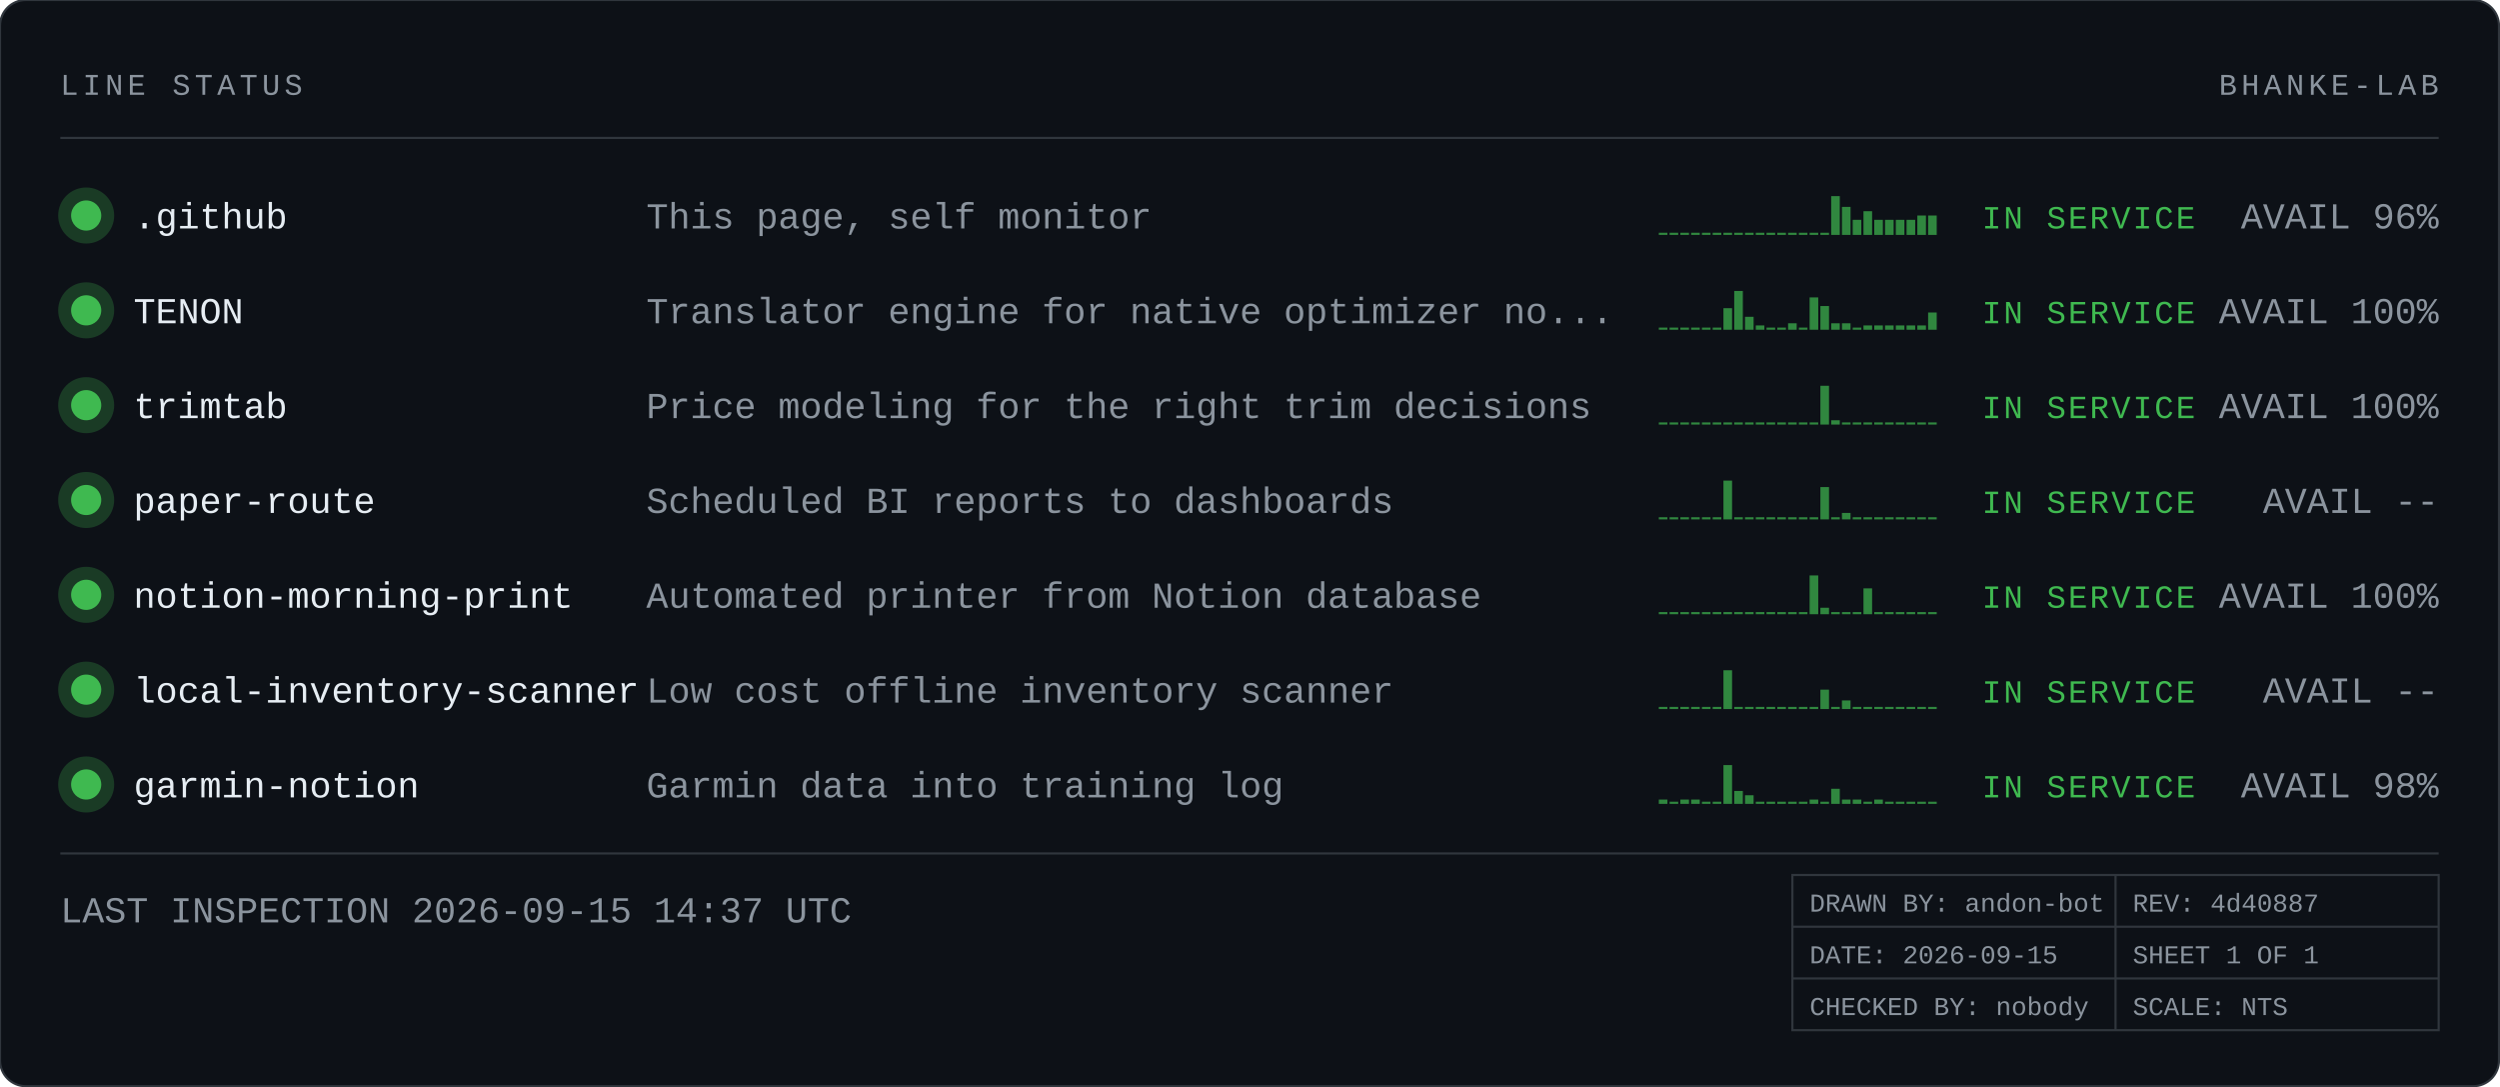
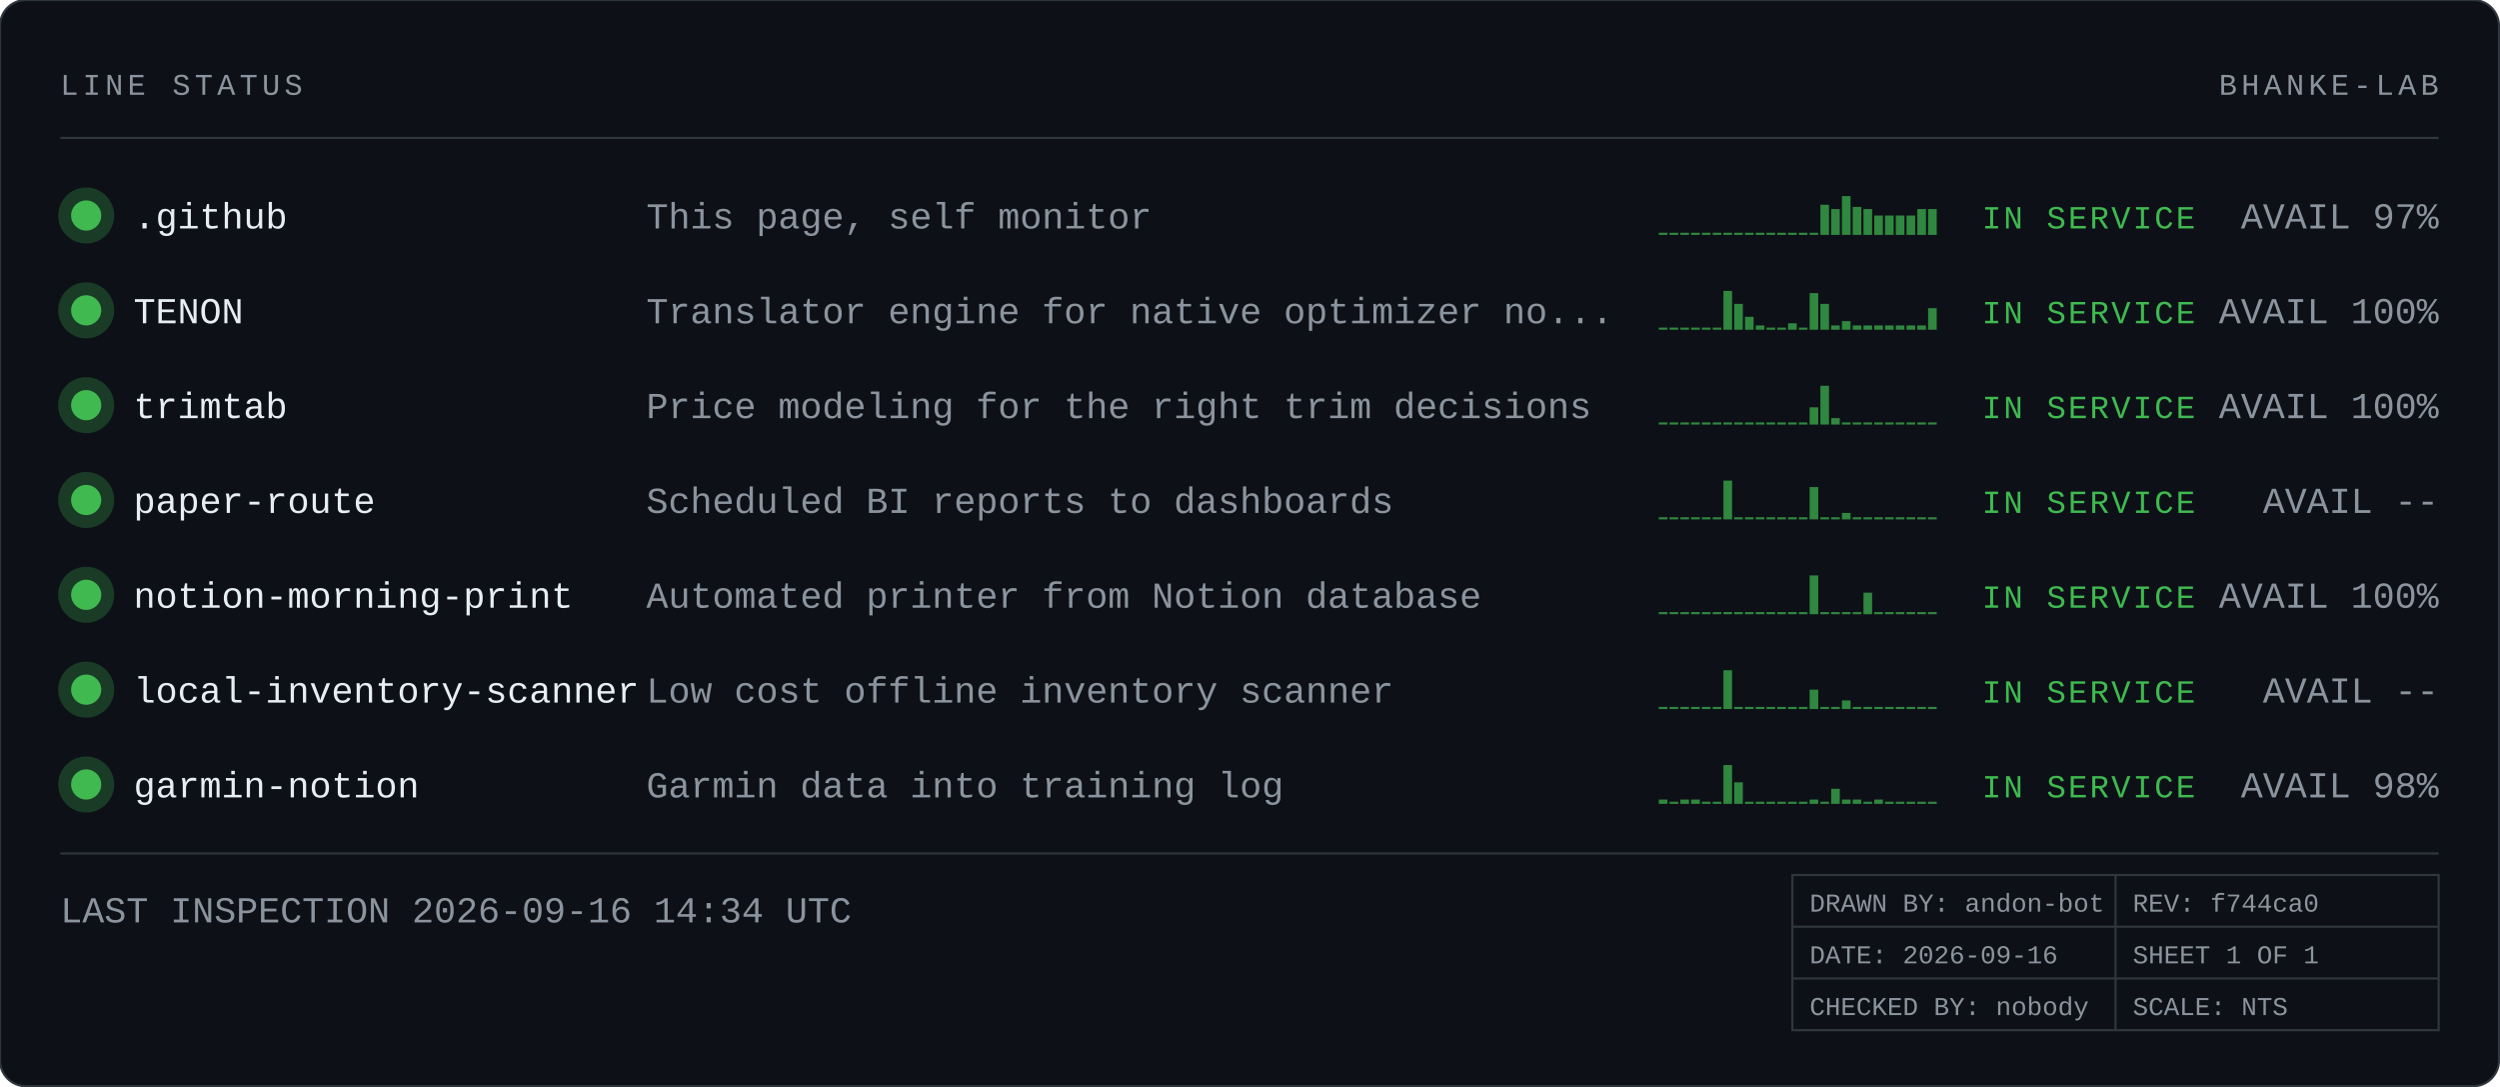
<svg xmlns="http://www.w3.org/2000/svg" width="1160" height="504" viewBox="0 0 1160 504" role="img" aria-label="Andon board">
  <style>
text { font-family: Consolas, 'Courier New', monospace; font-size: 17px; }
.hd { fill: #8b949e; font-size: 14px; letter-spacing: 2px; }
.name { fill: #e6edf3; }
.dim { fill: #8b949e; }
.st { font-size: 15px; letter-spacing: 1px; }
.tb { fill: #8b949e; font-size: 12px; }
</style>
  <rect x="0" y="0" width="1160" height="504" rx="12" fill="#0d1117" stroke="#30363d" />
  <text x="28" y="44" class="hd">LINE STATUS</text>
  <text x="1132" y="44" class="hd" text-anchor="end">BHANKE-LAB</text>
  <line x1="28" y1="64" x2="1132" y2="64" stroke="#30363d" />
  <circle cx="40" cy="100" r="13" fill="#3fb950" opacity="0.25" />
  <circle cx="40" cy="100" r="7" fill="#3fb950" />
  <text x="62" y="106" class="name">.github</text>
  <text x="300" y="106" class="dim">This page, self monitor</text>
  <rect x="770" y="108" width="4" height="1" fill="#3fb950" opacity="0.7" />
  <rect x="775" y="108" width="4" height="1" fill="#3fb950" opacity="0.7" />
  <rect x="780" y="108" width="4" height="1" fill="#3fb950" opacity="0.7" />
  <rect x="785" y="108" width="4" height="1" fill="#3fb950" opacity="0.7" />
  <rect x="790" y="108" width="4" height="1" fill="#3fb950" opacity="0.7" />
  <rect x="795" y="108" width="4" height="1" fill="#3fb950" opacity="0.7" />
  <rect x="800" y="108" width="4" height="1" fill="#3fb950" opacity="0.7" />
  <rect x="805" y="108" width="4" height="1" fill="#3fb950" opacity="0.7" />
  <rect x="810" y="108" width="4" height="1" fill="#3fb950" opacity="0.7" />
  <rect x="815" y="108" width="4" height="1" fill="#3fb950" opacity="0.7" />
  <rect x="820" y="108" width="4" height="1" fill="#3fb950" opacity="0.7" />
  <rect x="825" y="108" width="4" height="1" fill="#3fb950" opacity="0.7" />
  <rect x="830" y="108" width="4" height="1" fill="#3fb950" opacity="0.7" />
  <rect x="835" y="108" width="4" height="1" fill="#3fb950" opacity="0.7" />
  <rect x="840" y="108" width="4" height="1" fill="#3fb950" opacity="0.7" />
-   <rect x="845" y="108" width="4" height="1" fill="#3fb950" opacity="0.7" />
-   <rect x="850" y="91" width="4" height="18" fill="#3fb950" opacity="0.7" />
-   <rect x="855" y="96" width="4" height="13" fill="#3fb950" opacity="0.7" />
-   <rect x="860" y="102" width="4" height="7" fill="#3fb950" opacity="0.7" />
-   <rect x="865" y="98" width="4" height="11" fill="#3fb950" opacity="0.7" />
-   <rect x="870" y="102" width="4" height="7" fill="#3fb950" opacity="0.7" />
-   <rect x="875" y="102" width="4" height="7" fill="#3fb950" opacity="0.7" />
-   <rect x="880" y="102" width="4" height="7" fill="#3fb950" opacity="0.7" />
-   <rect x="885" y="102" width="4" height="7" fill="#3fb950" opacity="0.7" />
-   <rect x="890" y="100" width="4" height="9" fill="#3fb950" opacity="0.7" />
-   <rect x="895" y="100" width="4" height="9" fill="#3fb950" opacity="0.7" />
+   <rect x="845" y="95" width="4" height="14" fill="#3fb950" opacity="0.7" />
+   <rect x="850" y="97" width="4" height="12" fill="#3fb950" opacity="0.7" />
+   <rect x="855" y="91" width="4" height="18" fill="#3fb950" opacity="0.7" />
+   <rect x="860" y="96" width="4" height="13" fill="#3fb950" opacity="0.7" />
+   <rect x="865" y="97" width="4" height="12" fill="#3fb950" opacity="0.7" />
+   <rect x="870" y="100" width="4" height="9" fill="#3fb950" opacity="0.7" />
+   <rect x="875" y="100" width="4" height="9" fill="#3fb950" opacity="0.7" />
+   <rect x="880" y="100" width="4" height="9" fill="#3fb950" opacity="0.7" />
+   <rect x="885" y="100" width="4" height="9" fill="#3fb950" opacity="0.7" />
+   <rect x="890" y="97" width="4" height="12" fill="#3fb950" opacity="0.7" />
+   <rect x="895" y="97" width="4" height="12" fill="#3fb950" opacity="0.7" />
  <text x="920" y="106" class="st" fill="#3fb950">IN SERVICE</text>
-   <text x="1132" y="106" class="dim" text-anchor="end">AVAIL 96%</text>
+   <text x="1132" y="106" class="dim" text-anchor="end">AVAIL 97%</text>
  <circle cx="40" cy="144" r="13" fill="#3fb950" opacity="0.25" />
  <circle cx="40" cy="144" r="7" fill="#3fb950" />
  <text x="62" y="150" class="name">TENON</text>
  <text x="300" y="150" class="dim">Translator engine for native optimizer no...</text>
  <rect x="770" y="152" width="4" height="1" fill="#3fb950" opacity="0.7" />
  <rect x="775" y="152" width="4" height="1" fill="#3fb950" opacity="0.7" />
  <rect x="780" y="152" width="4" height="1" fill="#3fb950" opacity="0.7" />
  <rect x="785" y="152" width="4" height="1" fill="#3fb950" opacity="0.7" />
  <rect x="790" y="152" width="4" height="1" fill="#3fb950" opacity="0.7" />
  <rect x="795" y="152" width="4" height="1" fill="#3fb950" opacity="0.7" />
-   <rect x="800" y="143" width="4" height="10" fill="#3fb950" opacity="0.7" />
-   <rect x="805" y="135" width="4" height="18" fill="#3fb950" opacity="0.7" />
+   <rect x="800" y="135" width="4" height="18" fill="#3fb950" opacity="0.7" />
+   <rect x="805" y="141" width="4" height="12" fill="#3fb950" opacity="0.7" />
  <rect x="810" y="147" width="4" height="6" fill="#3fb950" opacity="0.7" />
  <rect x="815" y="151" width="4" height="2" fill="#3fb950" opacity="0.7" />
  <rect x="820" y="152" width="4" height="1" fill="#3fb950" opacity="0.7" />
  <rect x="825" y="152" width="4" height="1" fill="#3fb950" opacity="0.7" />
  <rect x="830" y="150" width="4" height="3" fill="#3fb950" opacity="0.7" />
  <rect x="835" y="152" width="4" height="1" fill="#3fb950" opacity="0.7" />
-   <rect x="840" y="138" width="4" height="15" fill="#3fb950" opacity="0.7" />
-   <rect x="845" y="142" width="4" height="11" fill="#3fb950" opacity="0.7" />
-   <rect x="850" y="150" width="4" height="3" fill="#3fb950" opacity="0.7" />
-   <rect x="855" y="150" width="4" height="3" fill="#3fb950" opacity="0.7" />
-   <rect x="860" y="152" width="4" height="1" fill="#3fb950" opacity="0.7" />
+   <rect x="840" y="136" width="4" height="17" fill="#3fb950" opacity="0.7" />
+   <rect x="845" y="141" width="4" height="12" fill="#3fb950" opacity="0.7" />
+   <rect x="850" y="151" width="4" height="2" fill="#3fb950" opacity="0.7" />
+   <rect x="855" y="149" width="4" height="4" fill="#3fb950" opacity="0.7" />
+   <rect x="860" y="151" width="4" height="2" fill="#3fb950" opacity="0.7" />
  <rect x="865" y="151" width="4" height="2" fill="#3fb950" opacity="0.7" />
  <rect x="870" y="151" width="4" height="2" fill="#3fb950" opacity="0.7" />
  <rect x="875" y="151" width="4" height="2" fill="#3fb950" opacity="0.7" />
  <rect x="880" y="151" width="4" height="2" fill="#3fb950" opacity="0.7" />
  <rect x="885" y="151" width="4" height="2" fill="#3fb950" opacity="0.7" />
  <rect x="890" y="151" width="4" height="2" fill="#3fb950" opacity="0.7" />
-   <rect x="895" y="145" width="4" height="8" fill="#3fb950" opacity="0.7" />
+   <rect x="895" y="143" width="4" height="10" fill="#3fb950" opacity="0.7" />
  <text x="920" y="150" class="st" fill="#3fb950">IN SERVICE</text>
  <text x="1132" y="150" class="dim" text-anchor="end">AVAIL 100%</text>
  <circle cx="40" cy="188" r="13" fill="#3fb950" opacity="0.25" />
  <circle cx="40" cy="188" r="7" fill="#3fb950" />
  <text x="62" y="194" class="name">trimtab</text>
  <text x="300" y="194" class="dim">Price modeling for the right trim decisions</text>
  <rect x="770" y="196" width="4" height="1" fill="#3fb950" opacity="0.7" />
  <rect x="775" y="196" width="4" height="1" fill="#3fb950" opacity="0.7" />
  <rect x="780" y="196" width="4" height="1" fill="#3fb950" opacity="0.7" />
  <rect x="785" y="196" width="4" height="1" fill="#3fb950" opacity="0.7" />
  <rect x="790" y="196" width="4" height="1" fill="#3fb950" opacity="0.7" />
  <rect x="795" y="196" width="4" height="1" fill="#3fb950" opacity="0.7" />
  <rect x="800" y="196" width="4" height="1" fill="#3fb950" opacity="0.7" />
  <rect x="805" y="196" width="4" height="1" fill="#3fb950" opacity="0.7" />
  <rect x="810" y="196" width="4" height="1" fill="#3fb950" opacity="0.7" />
  <rect x="815" y="196" width="4" height="1" fill="#3fb950" opacity="0.7" />
  <rect x="820" y="196" width="4" height="1" fill="#3fb950" opacity="0.7" />
  <rect x="825" y="196" width="4" height="1" fill="#3fb950" opacity="0.7" />
  <rect x="830" y="196" width="4" height="1" fill="#3fb950" opacity="0.7" />
  <rect x="835" y="196" width="4" height="1" fill="#3fb950" opacity="0.7" />
-   <rect x="840" y="196" width="4" height="1" fill="#3fb950" opacity="0.7" />
+   <rect x="840" y="189" width="4" height="8" fill="#3fb950" opacity="0.7" />
  <rect x="845" y="179" width="4" height="18" fill="#3fb950" opacity="0.7" />
-   <rect x="850" y="195" width="4" height="2" fill="#3fb950" opacity="0.7" />
+   <rect x="850" y="194" width="4" height="3" fill="#3fb950" opacity="0.7" />
  <rect x="855" y="196" width="4" height="1" fill="#3fb950" opacity="0.7" />
  <rect x="860" y="196" width="4" height="1" fill="#3fb950" opacity="0.7" />
  <rect x="865" y="196" width="4" height="1" fill="#3fb950" opacity="0.7" />
  <rect x="870" y="196" width="4" height="1" fill="#3fb950" opacity="0.7" />
  <rect x="875" y="196" width="4" height="1" fill="#3fb950" opacity="0.7" />
  <rect x="880" y="196" width="4" height="1" fill="#3fb950" opacity="0.7" />
  <rect x="885" y="196" width="4" height="1" fill="#3fb950" opacity="0.7" />
  <rect x="890" y="196" width="4" height="1" fill="#3fb950" opacity="0.7" />
  <rect x="895" y="196" width="4" height="1" fill="#3fb950" opacity="0.7" />
  <text x="920" y="194" class="st" fill="#3fb950">IN SERVICE</text>
  <text x="1132" y="194" class="dim" text-anchor="end">AVAIL 100%</text>
  <circle cx="40" cy="232" r="13" fill="#3fb950" opacity="0.25" />
  <circle cx="40" cy="232" r="7" fill="#3fb950" />
  <text x="62" y="238" class="name">paper-route</text>
  <text x="300" y="238" class="dim">Scheduled BI reports to dashboards</text>
  <rect x="770" y="240" width="4" height="1" fill="#3fb950" opacity="0.7" />
  <rect x="775" y="240" width="4" height="1" fill="#3fb950" opacity="0.7" />
  <rect x="780" y="240" width="4" height="1" fill="#3fb950" opacity="0.7" />
  <rect x="785" y="240" width="4" height="1" fill="#3fb950" opacity="0.7" />
  <rect x="790" y="240" width="4" height="1" fill="#3fb950" opacity="0.7" />
  <rect x="795" y="240" width="4" height="1" fill="#3fb950" opacity="0.7" />
  <rect x="800" y="223" width="4" height="18" fill="#3fb950" opacity="0.7" />
  <rect x="805" y="240" width="4" height="1" fill="#3fb950" opacity="0.7" />
  <rect x="810" y="240" width="4" height="1" fill="#3fb950" opacity="0.7" />
  <rect x="815" y="240" width="4" height="1" fill="#3fb950" opacity="0.7" />
  <rect x="820" y="240" width="4" height="1" fill="#3fb950" opacity="0.7" />
  <rect x="825" y="240" width="4" height="1" fill="#3fb950" opacity="0.7" />
  <rect x="830" y="240" width="4" height="1" fill="#3fb950" opacity="0.7" />
  <rect x="835" y="240" width="4" height="1" fill="#3fb950" opacity="0.7" />
-   <rect x="840" y="240" width="4" height="1" fill="#3fb950" opacity="0.7" />
-   <rect x="845" y="226" width="4" height="15" fill="#3fb950" opacity="0.7" />
+   <rect x="840" y="226" width="4" height="15" fill="#3fb950" opacity="0.7" />
+   <rect x="845" y="240" width="4" height="1" fill="#3fb950" opacity="0.7" />
  <rect x="850" y="240" width="4" height="1" fill="#3fb950" opacity="0.7" />
  <rect x="855" y="238" width="4" height="3" fill="#3fb950" opacity="0.7" />
  <rect x="860" y="240" width="4" height="1" fill="#3fb950" opacity="0.7" />
  <rect x="865" y="240" width="4" height="1" fill="#3fb950" opacity="0.7" />
  <rect x="870" y="240" width="4" height="1" fill="#3fb950" opacity="0.7" />
  <rect x="875" y="240" width="4" height="1" fill="#3fb950" opacity="0.7" />
  <rect x="880" y="240" width="4" height="1" fill="#3fb950" opacity="0.7" />
  <rect x="885" y="240" width="4" height="1" fill="#3fb950" opacity="0.7" />
  <rect x="890" y="240" width="4" height="1" fill="#3fb950" opacity="0.7" />
  <rect x="895" y="240" width="4" height="1" fill="#3fb950" opacity="0.7" />
  <text x="920" y="238" class="st" fill="#3fb950">IN SERVICE</text>
  <text x="1132" y="238" class="dim" text-anchor="end">AVAIL --</text>
  <circle cx="40" cy="276" r="13" fill="#3fb950" opacity="0.25" />
  <circle cx="40" cy="276" r="7" fill="#3fb950" />
  <text x="62" y="282" class="name">notion-morning-print</text>
  <text x="300" y="282" class="dim">Automated printer from Notion database</text>
  <rect x="770" y="284" width="4" height="1" fill="#3fb950" opacity="0.7" />
  <rect x="775" y="284" width="4" height="1" fill="#3fb950" opacity="0.7" />
  <rect x="780" y="284" width="4" height="1" fill="#3fb950" opacity="0.7" />
  <rect x="785" y="284" width="4" height="1" fill="#3fb950" opacity="0.7" />
  <rect x="790" y="284" width="4" height="1" fill="#3fb950" opacity="0.7" />
  <rect x="795" y="284" width="4" height="1" fill="#3fb950" opacity="0.7" />
  <rect x="800" y="284" width="4" height="1" fill="#3fb950" opacity="0.7" />
  <rect x="805" y="284" width="4" height="1" fill="#3fb950" opacity="0.7" />
  <rect x="810" y="284" width="4" height="1" fill="#3fb950" opacity="0.7" />
  <rect x="815" y="284" width="4" height="1" fill="#3fb950" opacity="0.7" />
  <rect x="820" y="284" width="4" height="1" fill="#3fb950" opacity="0.7" />
  <rect x="825" y="284" width="4" height="1" fill="#3fb950" opacity="0.7" />
  <rect x="830" y="284" width="4" height="1" fill="#3fb950" opacity="0.7" />
  <rect x="835" y="284" width="4" height="1" fill="#3fb950" opacity="0.7" />
  <rect x="840" y="267" width="4" height="18" fill="#3fb950" opacity="0.7" />
-   <rect x="845" y="282" width="4" height="3" fill="#3fb950" opacity="0.7" />
+   <rect x="845" y="284" width="4" height="1" fill="#3fb950" opacity="0.7" />
  <rect x="850" y="284" width="4" height="1" fill="#3fb950" opacity="0.7" />
  <rect x="855" y="284" width="4" height="1" fill="#3fb950" opacity="0.7" />
  <rect x="860" y="284" width="4" height="1" fill="#3fb950" opacity="0.7" />
-   <rect x="865" y="273" width="4" height="12" fill="#3fb950" opacity="0.7" />
+   <rect x="865" y="275" width="4" height="10" fill="#3fb950" opacity="0.7" />
  <rect x="870" y="284" width="4" height="1" fill="#3fb950" opacity="0.7" />
  <rect x="875" y="284" width="4" height="1" fill="#3fb950" opacity="0.7" />
  <rect x="880" y="284" width="4" height="1" fill="#3fb950" opacity="0.7" />
  <rect x="885" y="284" width="4" height="1" fill="#3fb950" opacity="0.7" />
  <rect x="890" y="284" width="4" height="1" fill="#3fb950" opacity="0.7" />
  <rect x="895" y="284" width="4" height="1" fill="#3fb950" opacity="0.7" />
  <text x="920" y="282" class="st" fill="#3fb950">IN SERVICE</text>
  <text x="1132" y="282" class="dim" text-anchor="end">AVAIL 100%</text>
  <circle cx="40" cy="320" r="13" fill="#3fb950" opacity="0.25" />
  <circle cx="40" cy="320" r="7" fill="#3fb950" />
  <text x="62" y="326" class="name">local-inventory-scanner</text>
  <text x="300" y="326" class="dim">Low cost offline inventory scanner</text>
  <rect x="770" y="328" width="4" height="1" fill="#3fb950" opacity="0.7" />
  <rect x="775" y="328" width="4" height="1" fill="#3fb950" opacity="0.7" />
  <rect x="780" y="328" width="4" height="1" fill="#3fb950" opacity="0.7" />
  <rect x="785" y="328" width="4" height="1" fill="#3fb950" opacity="0.7" />
  <rect x="790" y="328" width="4" height="1" fill="#3fb950" opacity="0.7" />
  <rect x="795" y="328" width="4" height="1" fill="#3fb950" opacity="0.7" />
  <rect x="800" y="311" width="4" height="18" fill="#3fb950" opacity="0.7" />
  <rect x="805" y="328" width="4" height="1" fill="#3fb950" opacity="0.7" />
  <rect x="810" y="328" width="4" height="1" fill="#3fb950" opacity="0.7" />
  <rect x="815" y="328" width="4" height="1" fill="#3fb950" opacity="0.7" />
  <rect x="820" y="328" width="4" height="1" fill="#3fb950" opacity="0.7" />
  <rect x="825" y="328" width="4" height="1" fill="#3fb950" opacity="0.7" />
  <rect x="830" y="328" width="4" height="1" fill="#3fb950" opacity="0.7" />
  <rect x="835" y="328" width="4" height="1" fill="#3fb950" opacity="0.7" />
-   <rect x="840" y="328" width="4" height="1" fill="#3fb950" opacity="0.7" />
-   <rect x="845" y="320" width="4" height="9" fill="#3fb950" opacity="0.7" />
+   <rect x="840" y="320" width="4" height="9" fill="#3fb950" opacity="0.7" />
+   <rect x="845" y="328" width="4" height="1" fill="#3fb950" opacity="0.7" />
  <rect x="850" y="328" width="4" height="1" fill="#3fb950" opacity="0.7" />
  <rect x="855" y="325" width="4" height="4" fill="#3fb950" opacity="0.7" />
  <rect x="860" y="328" width="4" height="1" fill="#3fb950" opacity="0.7" />
  <rect x="865" y="328" width="4" height="1" fill="#3fb950" opacity="0.7" />
  <rect x="870" y="328" width="4" height="1" fill="#3fb950" opacity="0.7" />
  <rect x="875" y="328" width="4" height="1" fill="#3fb950" opacity="0.7" />
  <rect x="880" y="328" width="4" height="1" fill="#3fb950" opacity="0.7" />
  <rect x="885" y="328" width="4" height="1" fill="#3fb950" opacity="0.7" />
  <rect x="890" y="328" width="4" height="1" fill="#3fb950" opacity="0.7" />
  <rect x="895" y="328" width="4" height="1" fill="#3fb950" opacity="0.7" />
  <text x="920" y="326" class="st" fill="#3fb950">IN SERVICE</text>
  <text x="1132" y="326" class="dim" text-anchor="end">AVAIL --</text>
  <circle cx="40" cy="364" r="13" fill="#3fb950" opacity="0.25" />
  <circle cx="40" cy="364" r="7" fill="#3fb950" />
  <text x="62" y="370" class="name">garmin-notion</text>
  <text x="300" y="370" class="dim">Garmin data into training log</text>
  <rect x="770" y="371" width="4" height="2" fill="#3fb950" opacity="0.7" />
  <rect x="775" y="372" width="4" height="1" fill="#3fb950" opacity="0.7" />
  <rect x="780" y="371" width="4" height="2" fill="#3fb950" opacity="0.7" />
  <rect x="785" y="371" width="4" height="2" fill="#3fb950" opacity="0.7" />
  <rect x="790" y="372" width="4" height="1" fill="#3fb950" opacity="0.7" />
  <rect x="795" y="372" width="4" height="1" fill="#3fb950" opacity="0.7" />
  <rect x="800" y="355" width="4" height="18" fill="#3fb950" opacity="0.7" />
-   <rect x="805" y="367" width="4" height="6" fill="#3fb950" opacity="0.7" />
-   <rect x="810" y="369" width="4" height="4" fill="#3fb950" opacity="0.7" />
+   <rect x="805" y="363" width="4" height="10" fill="#3fb950" opacity="0.7" />
+   <rect x="810" y="372" width="4" height="1" fill="#3fb950" opacity="0.7" />
  <rect x="815" y="372" width="4" height="1" fill="#3fb950" opacity="0.7" />
  <rect x="820" y="372" width="4" height="1" fill="#3fb950" opacity="0.7" />
  <rect x="825" y="372" width="4" height="1" fill="#3fb950" opacity="0.7" />
  <rect x="830" y="372" width="4" height="1" fill="#3fb950" opacity="0.7" />
  <rect x="835" y="372" width="4" height="1" fill="#3fb950" opacity="0.7" />
  <rect x="840" y="371" width="4" height="2" fill="#3fb950" opacity="0.7" />
  <rect x="845" y="372" width="4" height="1" fill="#3fb950" opacity="0.7" />
  <rect x="850" y="366" width="4" height="7" fill="#3fb950" opacity="0.7" />
  <rect x="855" y="371" width="4" height="2" fill="#3fb950" opacity="0.7" />
  <rect x="860" y="371" width="4" height="2" fill="#3fb950" opacity="0.7" />
  <rect x="865" y="372" width="4" height="1" fill="#3fb950" opacity="0.7" />
  <rect x="870" y="371" width="4" height="2" fill="#3fb950" opacity="0.7" />
  <rect x="875" y="372" width="4" height="1" fill="#3fb950" opacity="0.7" />
  <rect x="880" y="372" width="4" height="1" fill="#3fb950" opacity="0.7" />
  <rect x="885" y="372" width="4" height="1" fill="#3fb950" opacity="0.7" />
  <rect x="890" y="372" width="4" height="1" fill="#3fb950" opacity="0.7" />
  <rect x="895" y="372" width="4" height="1" fill="#3fb950" opacity="0.7" />
  <text x="920" y="370" class="st" fill="#3fb950">IN SERVICE</text>
  <text x="1132" y="370" class="dim" text-anchor="end">AVAIL 98%</text>
  <line x1="28" y1="396" x2="1132" y2="396" stroke="#30363d" />
-   <text x="28" y="428" class="dim">LAST INSPECTION 2026-09-15 14:37 UTC</text>
+   <text x="28" y="428" class="dim">LAST INSPECTION 2026-09-16 14:34 UTC</text>
  <rect x="832" y="406" width="300" height="72" fill="none" stroke="#30363d" />
  <line x1="832" y1="430" x2="1132" y2="430" stroke="#30363d" />
  <line x1="832" y1="454" x2="1132" y2="454" stroke="#30363d" />
  <line x1="982" y1="406" x2="982" y2="478" stroke="#30363d" />
  <text x="840" y="423" class="tb">DRAWN BY: andon-bot</text>
-   <text x="990" y="423" class="tb">REV: 4d40887</text>
-   <text x="840" y="447" class="tb">DATE: 2026-09-15</text>
+   <text x="990" y="423" class="tb">REV: f744ca0</text>
+   <text x="840" y="447" class="tb">DATE: 2026-09-16</text>
  <text x="990" y="447" class="tb">SHEET 1 OF 1</text>
  <text x="840" y="471" class="tb">CHECKED BY: nobody</text>
  <text x="990" y="471" class="tb">SCALE: NTS</text>
</svg>
